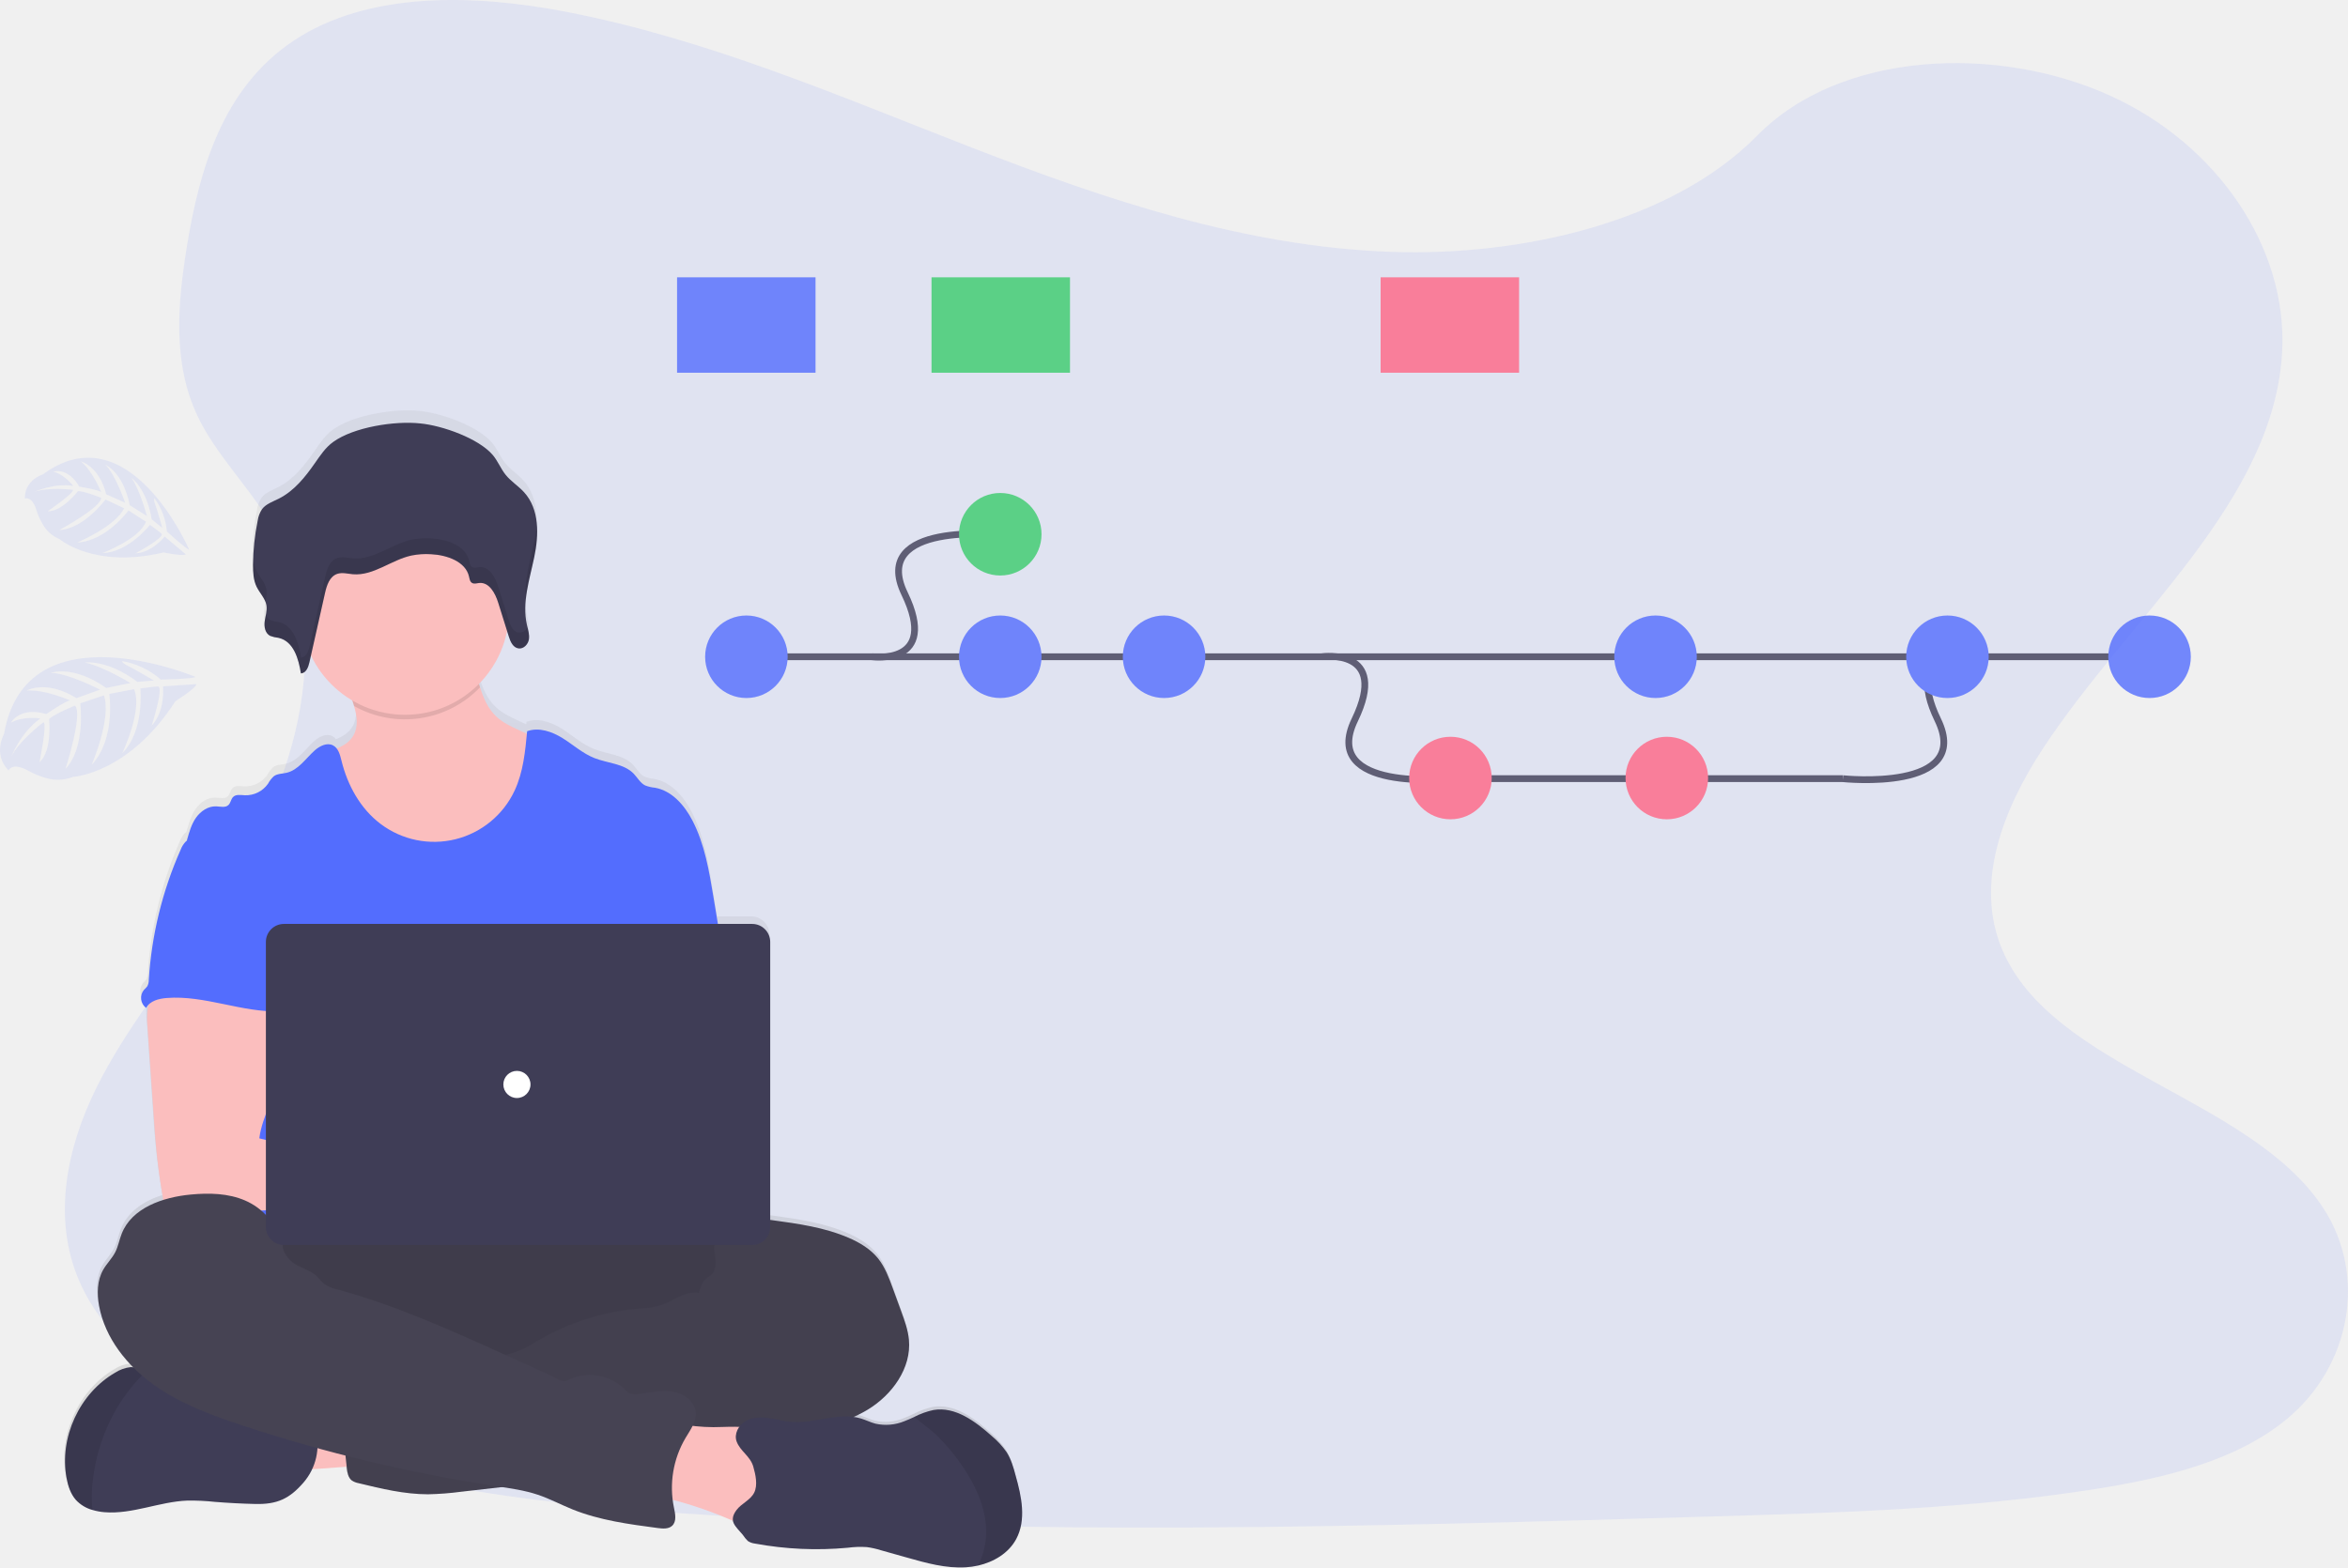
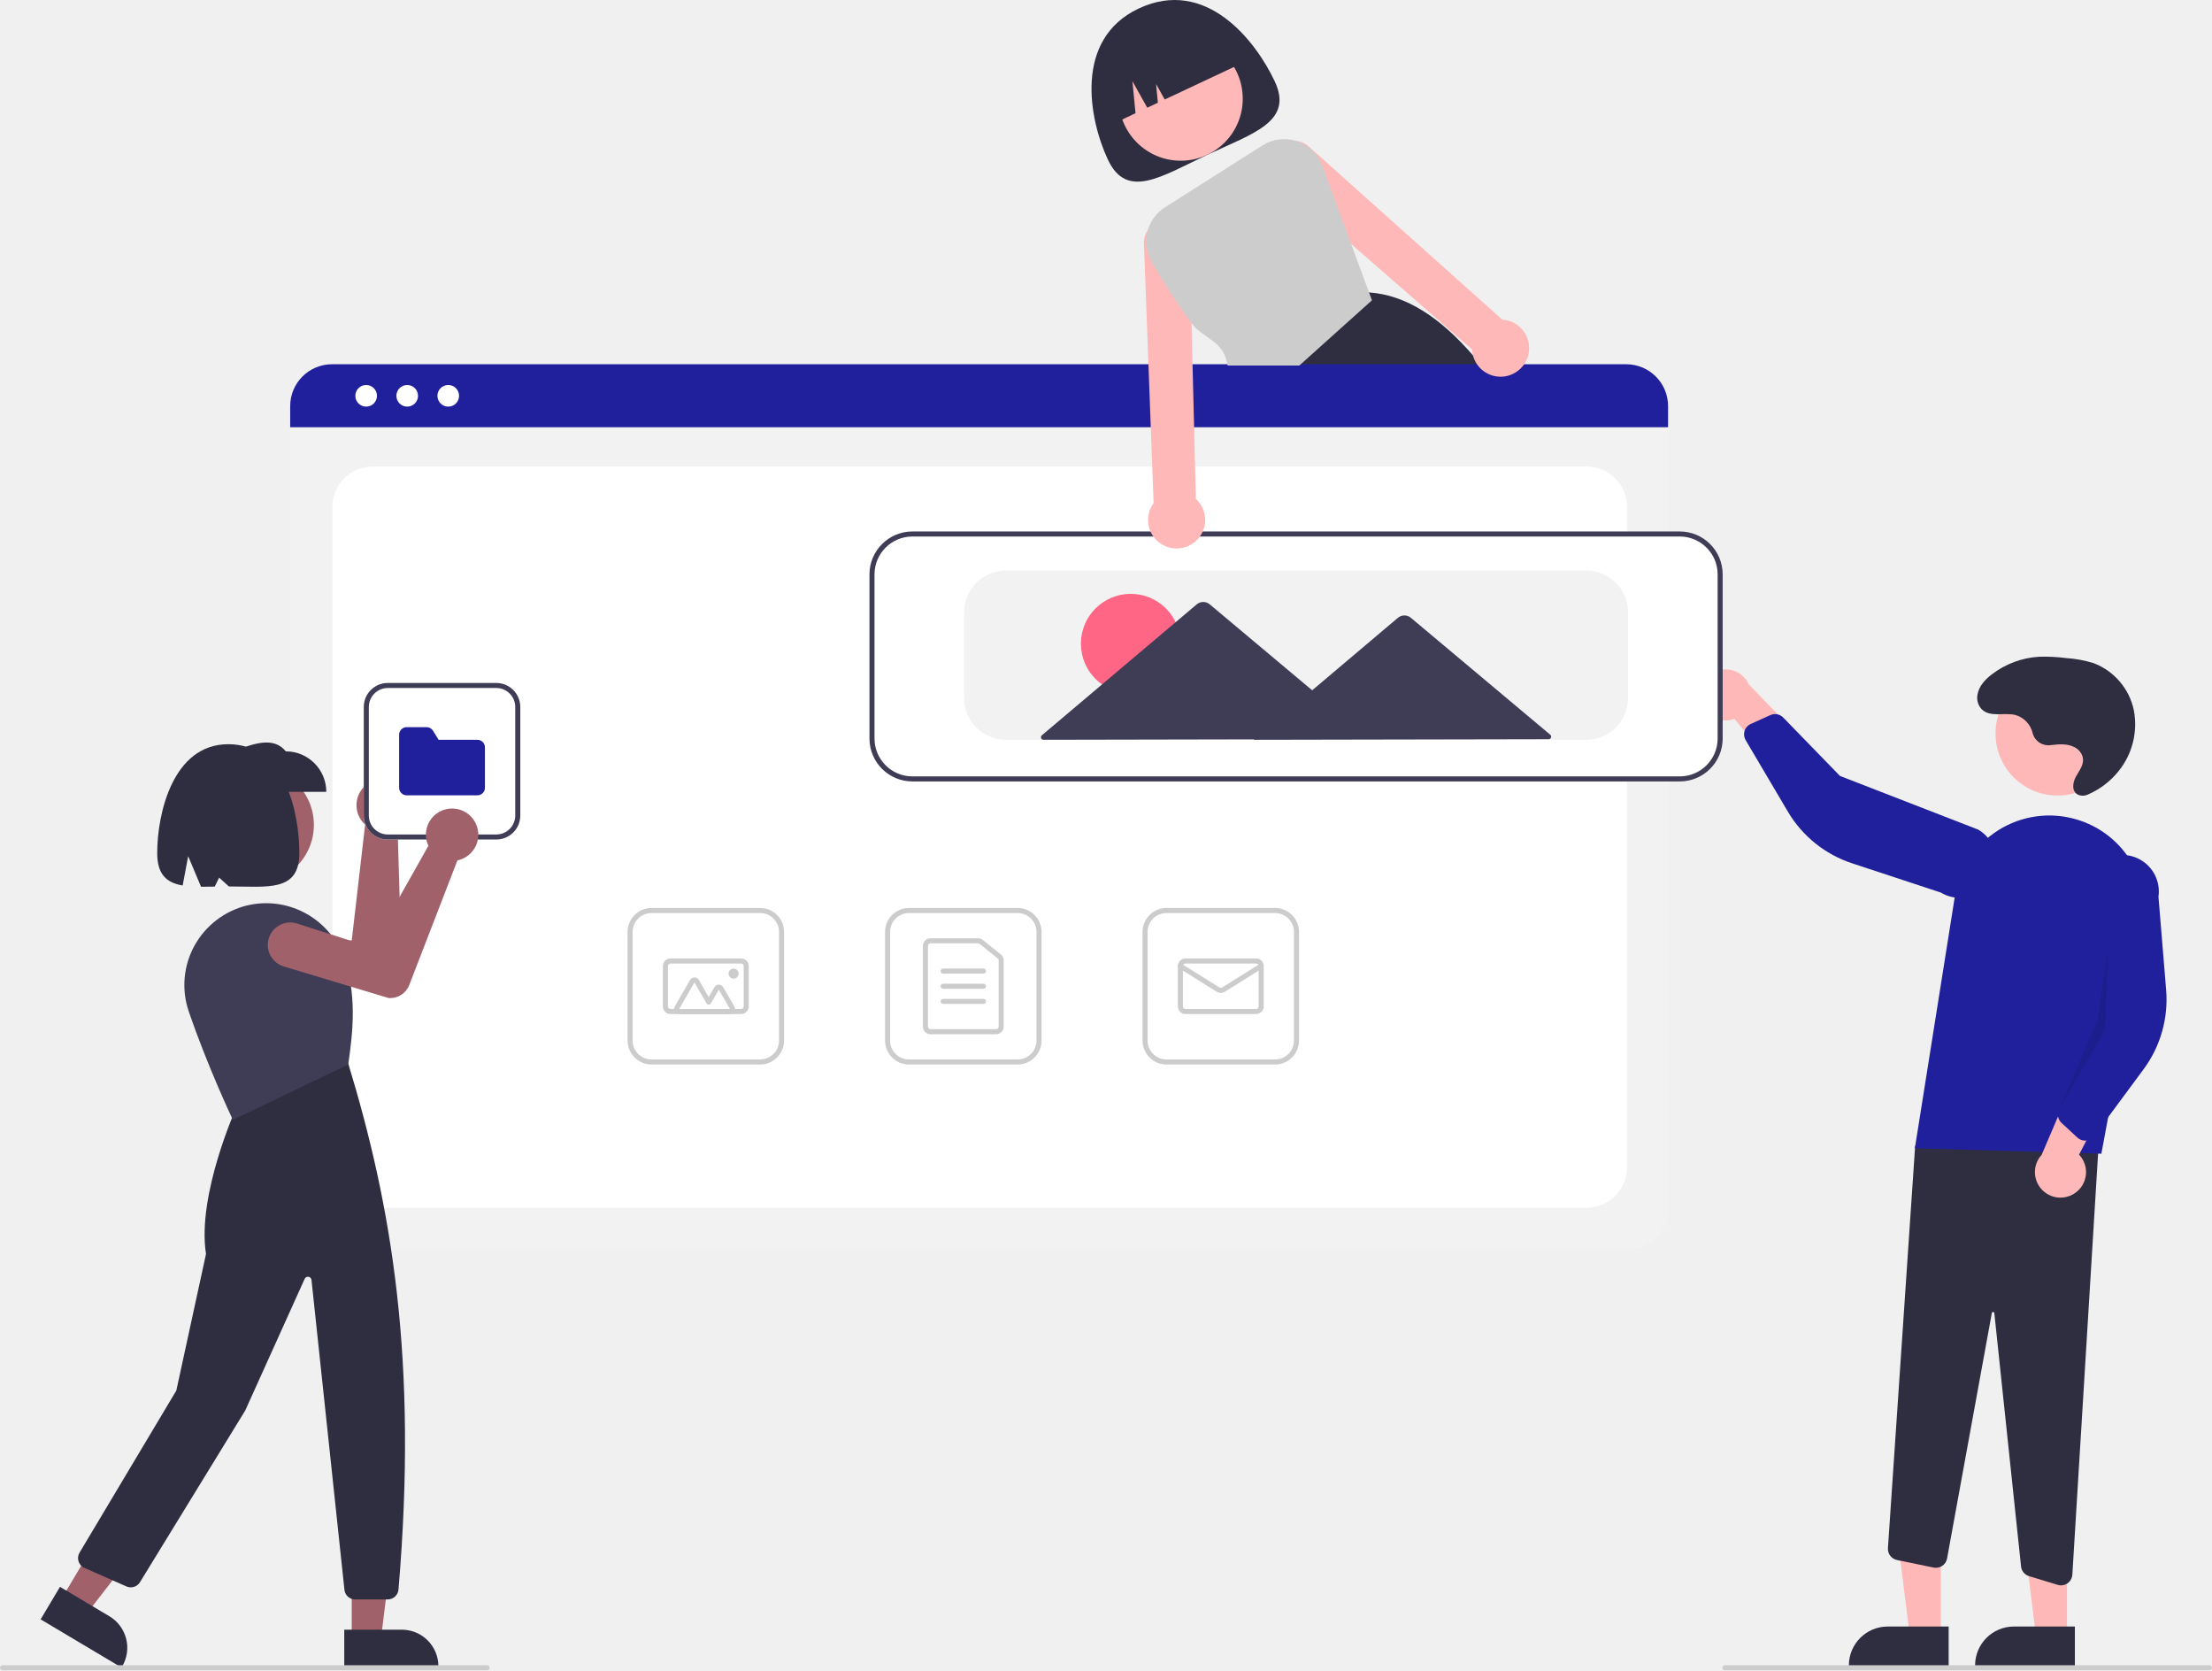
- <svg xmlns="http://www.w3.org/2000/svg" id="b543c902-2711-464d-9f40-b15eb324e31e" width="1038.23" height="693.31" data-name="Layer 1" viewBox="0 0 1038.23 693.31">
-   <defs>
-     <linearGradient id="be976a09-f639-4984-bf14-ee296c482822" x1="320.96" x2="320.96" y1="796.01" y2="284.81" gradientUnits="userSpaceOnUse">
-       <stop offset="0" stop-color="gray" stop-opacity=".25" />
-       <stop offset=".54" stop-color="gray" stop-opacity=".12" />
-       <stop offset="1" stop-color="gray" stop-opacity=".1" />
-     </linearGradient>
-   </defs>
-   <path fill="#536dfe" d="M696.13,214.75c-64.72-2.25-126.36-23.14-185.23-46s-117.16-48.19-180.33-60.3c-40.63-7.79-87.09-8.89-119.83,12.89-31.5,21-41.68,57.15-47.16,90.72-4.11,25.27-6.54,51.85,4.75,75.5,7.83,16.42,21.74,30.22,31.36,45.95,33.46,54.72,9.81,122.2-26.46,175.63-17,25.06-36.74,49-49.87,75.66s-19.2,57.25-7.72,84.47c11.39,27,38.52,47.24,67.9,61.49,59.69,28.94,130,37.23,198.62,41.92,151.82,10.39,304.46,5.89,456.68,1.39,56.34-1.67,112.92-3.36,168.34-12.07,30.78-4.84,62.56-12.52,84.9-31,28.36-23.53,35.39-63.38,16.39-92.88-31.88-49.49-120-61.79-142.31-114.9-12.27-29.23.33-61.8,18.15-88.91,38.24-58.17,102.33-109.19,105.71-175.68,2.32-45.66-28.49-91.39-76.13-113-49.94-22.65-119.18-19.8-156,17.69C819.93,201.88,753.27,216.73,696.13,214.75Z" opacity=".1" transform="translate(-80.89 -103.35)" />
-   <path fill="url(#be976a09-f639-4984-bf14-ee296c482822)" d="M529.62,754.84c-1-3.62-2-7.28-4-10.43a36.53,36.53,0,0,0-6.55-7.17c-7.25-6.58-16.15-13.26-25.76-11.6a34.39,34.39,0,0,0-8.54,3.12c-1.4.65-2.81,1.3-4.25,1.85a21.17,21.17,0,0,1-12.82,1.12c-2.2-.59-4.25-1.65-6.42-2.31a20.35,20.35,0,0,0-3.15-.68,53.64,53.64,0,0,0,6.09-3.21C475,718.93,483.6,707,482.4,694.24c-.41-4.29-1.88-8.4-3.34-12.45l-3.84-10.62c-1.66-4.6-3.38-9.29-6.41-13.11-3.37-4.26-8.17-7.15-13.13-9.3-10.65-4.63-22.29-6.26-33.78-7.84l-.8-.11V516.68a8,8,0,0,0-8-8H398q-1-6.12-2-12.22c-1.9-11.61-3.87-23.43-9.22-33.88-3.5-6.84-9.07-13.37-16.58-14.71a16.08,16.08,0,0,1-4.31-1c-2.2-1.08-3.4-3.48-5.09-5.25-4.36-4.57-11.45-4.64-17.29-7-5.16-2.05-9.38-5.91-14.08-8.88s-10.54-5.08-15.74-3.15c0,.38-.07.76-.11,1.13l-3.34-1.54c-3.6-1.67-7.27-3.38-10.16-6.12-3.71-3.5-5.69-8.14-7.23-13.07-.16-.51-.31-1-.47-1.55a46.43,46.43,0,0,0,12.44-23.75l.81,2.63a17.45,17.45,0,0,0,.64,1.74,6.86,6.86,0,0,0,2,2.83,3.55,3.55,0,0,0,.84.49,3.5,3.5,0,0,0,.86.22,3.2,3.2,0,0,0,1.24-.09,4.73,4.73,0,0,0,3-2.78,6,6,0,0,0,.35-1.22,6.31,6.31,0,0,0,.07-.76c0-.08,0-.16,0-.24s0-.35,0-.52,0-.18,0-.28,0-.33-.05-.5l0-.26c0-.2-.06-.4-.1-.59s0-.11,0-.16c-.05-.25-.11-.51-.16-.76,0-.06,0-.13,0-.19s-.09-.41-.14-.62-.07-.27-.1-.41l0-.06h0c-.1-.4-.19-.79-.28-1.19a34.38,34.38,0,0,1-.55-10.56,113.08,113.08,0,0,1,2.86-15.35l.21-.91c.08-.35.16-.7.23-1.06.16-.72.32-1.44.47-2.17v0l.36-1.84.27-1.64,0-.21A47.41,47.41,0,0,0,318,330h0c-.46-5.23-2.08-10.18-5.63-14.12-2.51-2.79-5.82-4.85-8.15-7.78-2.18-2.74-3.41-6.12-5.67-8.81-6.24-7.45-22.26-13.19-32.09-14.19-11.26-1.14-29.45,1.74-38.53,8.39-3.36,2.45-5.66,6-8,9.36-4.3,6.25-9.18,12.49-16.07,16-2.6,1.32-5.58,2.32-7.31,4.62a12.49,12.49,0,0,0-1.95,5.18,102.71,102.71,0,0,0-2.06,19.78h0c0,.83,0,1.66,0,2.5a18.23,18.23,0,0,0,1.56,7.23c.16.34.34.67.53,1l.12.21a39.78,39.78,0,0,1,3.2,5.45,7.22,7.22,0,0,1,.49,1.66,12.24,12.24,0,0,1-.28,4.38h0c0,.22-.09.44-.13.66l-.09.43c0,.15,0,.3-.08.44-.08.43-.15.86-.21,1.28h0a9,9,0,0,0,.22,3.46,4.55,4.55,0,0,0,2.22,3,6.5,6.5,0,0,0,1.8.56c.63.11,1.27.18,1.89.32a9.33,9.33,0,0,1,2.29.85A9.22,9.22,0,0,1,208,383.1a11,11,0,0,1,.83.84,14,14,0,0,1,1.42,1.94q.32.53.6,1.08a24.67,24.67,0,0,1,1.71,4.52c.26.93.48,1.87.67,2.81.09.42.17.84.24,1.25s.14.83.2,1.24h0a2.91,2.91,0,0,0,.8-.16c1.47-.53,2.29-2.24,2.75-3.9.08-.28.15-.55.21-.82.23-1,.47-2.1.7-3.15a46.37,46.37,0,0,0,18.25,20.1c.28.83.55,1.65.79,2.49,1.31,4.53,1.94,9.27-.33,13.23-1.62,2.81-4.34,4.54-7.38,5.74a4.88,4.88,0,0,0-1.65-1.4c-2.63-1.32-5.79.28-8,2.25-4,3.62-7.26,8.81-12.52,10-1.9.44-4,.35-5.58,1.51a13,13,0,0,0-2.59,3.4,11.92,11.92,0,0,1-10.23,5.1c-1.83-.09-4-.51-5.25.83-.93,1-1,2.58-2,3.53-1.34,1.32-3.54.68-5.41.6-3.56-.15-6.87,2.15-8.9,5.1s-3,6.48-4,10l0,.06a7.15,7.15,0,0,0-.73.61,10.55,10.55,0,0,0-2.21,3.58,170.87,170.87,0,0,0-14.1,58.18,6,6,0,0,1-.64,2.82,13.87,13.87,0,0,1-1.47,1.6,5.61,5.61,0,0,0,.93,8,6.3,6.3,0,0,1,1.07-1.42c-.11.46-.21.91-.28,1.32a35.49,35.49,0,0,0-.11,8.8q1.42,20.84,2.87,41.65c.27,3.93.54,7.85.9,11.77q1.05,11.38,3,22.67c.06.34.13.69.22,1-8.15,2.59-15.4,7.27-18.45,15.08-1.06,2.7-1.54,5.64-2.84,8.23-1.43,2.84-3.78,5.11-5.34,7.89-2.69,4.78-2.81,10.64-1.83,16,1.89,10.45,7.54,19.79,15,27.39-.33,0-.67,0-1,0a15.64,15.64,0,0,0-6.83,2.45c-15.78,9.22-24.8,29-21.51,47.06.65,3.53,1.78,7.11,4.14,9.8a15.51,15.51,0,0,0,7.28,4.46,25.29,25.29,0,0,0,5.37,1c12.3,1,24.21-4.7,36.54-5.18a98,98,0,0,1,12.23.57q8.91.74,17.85.94c9.69.23,15.14-2.35,21.32-9.59a26.1,26.1,0,0,0,3.77-5.94c5.26-.3,11.07-.76,15.27-1.1l.06.58c.23,2,.58,4.3,2.18,5.56a7.61,7.61,0,0,0,3,1.23c10.1,2.48,20.32,5,30.72,5a129.71,129.71,0,0,0,14.59-1.12l18.27-2.11a91,91,0,0,1,15.7,3.42c5.28,1.79,10.21,4.45,15.37,6.56,12,4.86,24.9,6.6,37.68,8.3,2.18.29,4.68.49,6.29-1,2.08-2,1.39-5.34.8-8.14-.24-1.15-.42-2.3-.56-3.46a175.25,175.25,0,0,1,25.24,8.76l1.43.63c.42,2.18,2.43,3.92,4.36,6.27a16,16,0,0,0,2.21,2.74,7.37,7.37,0,0,0,3.17,1.14,147.82,147.82,0,0,0,40.93,1.85,41.86,41.86,0,0,1,8.44-.29,36.58,36.58,0,0,1,6.1,1.37l11.57,3.32c8.53,2.44,17.26,4.91,26.11,4.36a33.4,33.4,0,0,0,5.33-.77c7-1.62,13.52-5.53,16.88-11.82C534.37,774.76,532.18,764.24,529.62,754.84Z" transform="translate(-80.89 -103.35)" />
-   <path fill="#fbbebe" d="M205.91,752.89c-2.11-4.8-4.11-10.32-2-15.12a12.85,12.85,0,0,1,6.65-6.25,32,32,0,0,1,9-2.22,125.61,125.61,0,0,1,29.26-.4c.71,5.62-.79,11.32-2.08,16.75-1.17,5-1.84,5.74-7,6C236.4,751.83,206.7,754.66,205.91,752.89Z" transform="translate(-80.89 -103.35)" />
-   <ellipse cx="214.07" cy="577.16" fill="#464353" rx="143" ry="40" />
-   <ellipse cx="214.07" cy="577.16" opacity=".1" rx="143" ry="40" />
-   <path fill="#fbbebe" d="M320.6,469.35a44.49,44.49,0,0,1-22.94,20.84,57.58,57.58,0,0,1-18.21,3.46c-6.79.31-13.72-.13-20.1-2.45-8.56-3.1-15.67-9.44-21-16.83s-9-15.83-12.19-24.34c-1.68-4.43-3.28-9.15-2.49-13.83,5.15-1.17,10.79-2.89,13.45-7.46,2.27-3.92,1.64-8.62.33-13.1-.37-1.27-.8-2.53-1.23-3.74-1-2.9-4.45-8.41-2-10.89,1.53-1.57,7.94-2.37,10.15-3.39,6.81-3.14,13.09-7.68,20.57-9.17,6.47-1.29,13.15-.08,19.61,1.26a6.45,6.45,0,0,1,2.42.87,5.82,5.82,0,0,1,1.8,2.7c1.84,4.48,2.92,9.43,4.4,14.1,1.54,4.89,3.52,9.48,7.23,12.95,2.89,2.71,6.57,4.41,10.17,6.06l8.86,4.06a11.65,11.65,0,0,1,4.19,2.71,10.61,10.61,0,0,1,2,5.44A50.82,50.82,0,0,1,320.6,469.35Z" transform="translate(-80.89 -103.35)" />
-   <path d="M293.13,407.38a46,46,0,0,1-55.67,8.26c-.37-1.27-.8-2.53-1.23-3.74-1-2.9-4.45-8.41-2-10.89,1.53-1.57,7.94-2.37,10.15-3.39,6.81-3.14,13.09-7.68,20.57-9.17,6.47-1.29,13.15-.08,19.61,1.26a6.45,6.45,0,0,1,2.42.87,5.82,5.82,0,0,1,1.8,2.7C290.57,397.76,291.65,402.71,293.13,407.38Z" opacity=".1" transform="translate(-80.89 -103.35)" />
-   <circle cx="179.07" cy="270.16" r="46" fill="#fbbebe" />
-   <path fill="#536dfe" d="M400.11,522.8l-3.78-22.9c-1.91-11.49-3.88-23.2-9.22-33.55-3.51-6.78-9.08-13.24-16.59-14.58a16.05,16.05,0,0,1-4.32-1c-2.2-1.06-3.4-3.44-5.09-5.2-4.36-4.52-11.46-4.59-17.3-6.89-5.16-2-9.38-5.85-14.08-8.79s-10.55-5-15.75-3.12c-.84,8.95-1.73,18.1-5.53,26.25a39.28,39.28,0,0,1-59.26,14.76c-8.91-6.71-14.62-17.06-17.28-27.89-.65-2.64-1.39-5.67-3.82-6.88-2.63-1.32-5.79.28-8,2.22-4,3.59-7.27,8.73-12.53,9.94-1.9.44-4,.35-5.58,1.5a12.7,12.7,0,0,0-2.6,3.37,12,12,0,0,1-10.23,5.06c-1.83-.09-4-.51-5.25.82-.93,1-1,2.56-2,3.49-1.35,1.31-3.54.67-5.42.6-3.56-.15-6.87,2.13-8.91,5s-3,6.42-4,9.86c10.93,24.34,20.93,48.71,31.86,73.05a6.23,6.23,0,0,1,.79,3,7.31,7.31,0,0,1-1.36,3c-5.36,8.61-5.19,19.44-4.6,29.56s1.31,20.81-3.21,29.88c-1.23,2.49-2.83,4.77-4,7.26-2.74,5.64-3.73,23.68-2.13,29.74H407c-4.31-11.85-2.67-35.63-1.77-48.21.63-8.8-1-17.59-1.7-26.39C402,557.79,403.08,540.74,400.11,522.8Z" transform="translate(-80.89 -103.35)" />
-   <path fill="#fbbebe" d="M146.25,549a35.4,35.4,0,0,0-.12,8.73L149,599c.27,3.89.54,7.77.9,11.65.69,7.53,1.72,15,3,22.46A4,4,0,0,0,157,637c12.65,2.68,25.72,2.57,38.63,1.84,19.7-1.1,39.37-3.61,59.1-3.18,5.08.11,11,0,14.08-4s1.29-10.47-2.73-13.7-9.48-4-14.64-4c-6.83-.07-13.66.9-20.47.5-6.25-.37-12.36-1.88-18.42-3.39l-17-4.23c.65-5.15,2.61-10,4.47-14.89,3.34-8.67,6.46-17.63,6.52-26.92s-3.44-19.06-11.05-24.38c-6.26-4.37-14.32-5.18-21.95-5-5.55.16-15.14-1.17-20.21,1C149.32,538.41,147,545.07,146.25,549Z" transform="translate(-80.89 -103.35)" />
-   <path fill="#464353" d="M411.68,643.36c3.33-1.27,7-.81,10.57-.33,11.49,1.57,23.15,3.18,33.8,7.77,5,2.14,9.76,5,13.14,9.21,3,3.79,4.75,8.43,6.41,13l3.84,10.52c1.46,4,2.94,8.08,3.35,12.33,1.2,12.59-7.41,24.46-18.24,31s-23.58,8.87-36,11.31-24.89,5.14-37.26,8a150,150,0,0,1-17.53,3.45c-13.24,1.5-27.08-.71-39.66,3.67-5,1.75-9.91,4.35-15.1,5.56a93.93,93.93,0,0,1-10.44,1.59l-23.81,2.72a129.89,129.89,0,0,1-14.6,1.12c-10.4,0-20.63-2.46-30.73-4.92a7.77,7.77,0,0,1-3-1.21c-1.6-1.26-1.95-3.49-2.18-5.51q-1.53-13.41-2.68-26.85c-.24-2.91-.42-6.06,1.17-8.51,2-3,5.9-3.94,9.46-4.52a246.88,246.88,0,0,1,45.68-3.17c5.81-5.81,15.39-5.84,23-9a68.39,68.39,0,0,0,8.11-4.41,106,106,0,0,1,44.53-14.07,41.45,41.45,0,0,0,9.11-1.3c5.89-1.83,11.26-6.81,17.31-5.59.75-2.07,1.27-4.84,3-6.26.86-.73,1.92-1.22,2.71-2,1.67-1.69,1.82-4.35,1.57-6.71s-.81-4.78-.2-7.08a9.79,9.79,0,0,1,1.11-2.47C401.12,645.52,405.65,642.86,411.68,643.36Z" transform="translate(-80.89 -103.35)" />
-   <path d="M411.68,643.36c3.33-1.27,7-.81,10.57-.33,11.49,1.57,23.15,3.18,33.8,7.77,5,2.14,9.76,5,13.14,9.21,3,3.79,4.75,8.43,6.41,13l3.84,10.52c1.46,4,2.94,8.08,3.35,12.33,1.2,12.59-7.41,24.46-18.24,31s-23.58,8.87-36,11.31-24.89,5.14-37.26,8a150,150,0,0,1-17.53,3.45c-13.24,1.5-27.08-.71-39.66,3.67-5,1.75-9.91,4.35-15.1,5.56a93.93,93.93,0,0,1-10.44,1.59l-23.81,2.72a129.89,129.89,0,0,1-14.6,1.12c-10.4,0-20.63-2.46-30.73-4.92a7.77,7.77,0,0,1-3-1.21c-1.6-1.26-1.95-3.49-2.18-5.51q-1.53-13.41-2.68-26.85c-.24-2.91-.42-6.06,1.17-8.51,2-3,5.9-3.94,9.46-4.52a246.88,246.88,0,0,1,45.68-3.17c5.81-5.81,15.39-5.84,23-9a68.39,68.39,0,0,0,8.11-4.41,106,106,0,0,1,44.53-14.07,41.45,41.45,0,0,0,9.11-1.3c5.89-1.83,11.26-6.81,17.31-5.59.75-2.07,1.27-4.84,3-6.26.86-.73,1.92-1.22,2.71-2,1.67-1.69,1.82-4.35,1.57-6.71s-.81-4.78-.2-7.08a9.79,9.79,0,0,1,1.11-2.47C401.12,645.52,405.65,642.86,411.68,643.36Z" opacity=".05" transform="translate(-80.89 -103.35)" />
-   <path fill="#3f3d56" d="M215.11,759.07c-6.19,7.17-11.64,9.73-21.33,9.5q-8.94-.21-17.86-.93a100.2,100.2,0,0,0-12.24-.57c-12.34.48-24.25,6.13-36.56,5.14a25.92,25.92,0,0,1-5.37-1,15.63,15.63,0,0,1-7.29-4.42c-2.36-2.67-3.49-6.21-4.14-9.71-3.29-17.94,5.73-37.48,21.52-46.61a15.78,15.78,0,0,1,6.84-2.43,16.21,16.21,0,0,1,6.92,1.52l.15.06a52.33,52.33,0,0,1,17.14,11.44,9.66,9.66,0,0,0,2.62,2.11,9,9,0,0,0,3.09.58l13.14.83a31.14,31.14,0,0,1,6.6.91,52.46,52.46,0,0,1,6.94,3c7.07,3.16,14.91,4,22.55,5.22a3.37,3.37,0,0,1,2,.8,3.13,3.13,0,0,1,.62,1.3A25.51,25.51,0,0,1,215.11,759.07Z" transform="translate(-80.89 -103.35)" />
-   <path d="M145.75,709.63a78.9,78.9,0,0,0-13.15,16.44,82.28,82.28,0,0,0-10.74,32.54,60.4,60.4,0,0,0-.11,12.61,15.63,15.63,0,0,1-7.29-4.42c-2.36-2.67-3.49-6.21-4.14-9.71-3.29-17.94,5.73-37.48,21.52-46.61a15.78,15.78,0,0,1,6.84-2.43,16.21,16.21,0,0,1,6.92,1.52Z" opacity=".1" transform="translate(-80.89 -103.35)" />
-   <path fill="#fbbebe" d="M400.24,734.51c7.35-.2,15.6-.57,21,4.38,5.15,4.68,5.83,12.4,6.17,19.35l.39,8.07c.12,2.46.22,5-.77,7.28-1.76,4-6.59,5.93-11,5.7s-8.46-2.16-12.49-3.9a175.7,175.7,0,0,0-34-10.71q.57-8.37,1.9-16.66c.61-3.83.71-10.24,3.27-13.42,2.71-3.36,6.24-1.54,9.92-.92A79.63,79.63,0,0,0,400.24,734.51Z" transform="translate(-80.89 -103.35)" />
-   <path fill="#464353" d="M206,653.42c0,1-1.57,0-1.71-1.07-1.1-8.09-7.52-14.76-15-18s-16-3.41-24.1-2.64c-12.25,1.16-26,5.85-30.48,17.3-1.06,2.68-1.54,5.58-2.84,8.15-1.44,2.82-3.79,5.07-5.35,7.81-2.69,4.74-2.8,10.55-1.83,15.91,2.61,14.3,12.39,26.53,24.24,35s25.7,13.53,39.51,18.09a685.19,685.19,0,0,0,112,26.75c6.16.93,12.38,1.79,18.28,3.77,5.28,1.77,10.22,4.42,15.38,6.5,12,4.82,24.91,6.54,37.7,8.23,2.18.28,4.68.48,6.29-1,2.08-1.93,1.39-5.29.8-8.06A43.35,43.35,0,0,1,384,739.4c2.14-3.6,4.92-7.29,4.52-11.46-.48-4.86-5.32-8.3-10.14-9.08s-9.72.37-14.56,1c-1.67.22-3.49.36-4.95-.49a9.89,9.89,0,0,1-1.94-1.72,21.93,21.93,0,0,0-25.54-3.57c-1.79,1-4.5-1.23-6.36-2.07L304,702.49c-24.16-10.93-48.44-21.91-74-28.83a15.54,15.54,0,0,1-5.7-2.37c-1.27-1-2.18-2.36-3.35-3.47-2.55-2.41-6.1-3.37-9.16-5.08S205.3,656.85,206,653.42Z" transform="translate(-80.89 -103.35)" />
-   <path fill="#3f3d56" d="M530.21,784.11c-3.36,6.23-9.88,10.11-16.88,11.71a33.5,33.5,0,0,1-5.34.76c-8.85.55-17.59-1.9-26.12-4.32L470.29,789a36.55,36.55,0,0,0-6.1-1.36,41.86,41.86,0,0,0-8.44.29,149.59,149.59,0,0,1-41-1.84,7.23,7.23,0,0,1-3.17-1.13,15.75,15.75,0,0,1-2.21-2.71c-3.15-3.79-6.54-6-2.81-11,2.15-2.9,6.14-4.35,7.81-7.68s.6-8.06-.39-11.5c-1.35-4.75-5.79-6.8-7.38-11.16-1.19-3.29.81-7.11,3.82-8.9s6.73-1.93,10.2-1.47,6.87,1.44,10.36,1.71c10.26.82,20.75-4.47,30.6-1.49,2.17.66,4.22,1.71,6.42,2.29a21.35,21.35,0,0,0,12.83-1.11c1.44-.54,2.85-1.19,4.25-1.83a34.23,34.23,0,0,1,8.55-3.09c9.61-1.65,18.52,5,25.77,11.49a36.44,36.44,0,0,1,6.55,7.1c2,3.12,3.06,6.75,4,10.33C532.6,765.19,534.79,775.61,530.21,784.11Z" transform="translate(-80.89 -103.35)" />
-   <path d="M530.21,784.11c-3.36,6.23-9.88,10.11-16.88,11.71a32.69,32.69,0,0,0,3.55-17.16c-.6-9.51-4.78-18.47-10.11-26.37a93.4,93.4,0,0,0-11.14-13.57c-3.18-3.2-7.09-5.74-10.51-8.67a34.23,34.23,0,0,1,8.55-3.09c9.61-1.65,18.52,5,25.77,11.49a36.44,36.44,0,0,1,6.55,7.1c2,3.12,3.06,6.75,4,10.33C532.6,765.19,534.79,775.61,530.21,784.11Z" opacity=".1" transform="translate(-80.89 -103.35)" />
-   <path fill="#536dfe" d="M163,475.61a10.35,10.35,0,0,0-2.22,3.55,167.86,167.86,0,0,0-14.1,57.62,5.76,5.76,0,0,1-.65,2.79,12.21,12.21,0,0,1-1.47,1.59,5.52,5.52,0,0,0,.94,8c1.65-3.11,5.6-4.12,9.11-4.39,16.81-1.33,33.23,6.49,50.09,5.9-1.19-4.11-2.9-8.06-3.87-12.22-4.29-18.47,6.41-38.58-.15-56.37-1.31-3.56-3.5-7.06-6.95-8.62a18.51,18.51,0,0,0-4.45-1.18c-4.26-.77-12.74-4.06-16.86-2.74-1.52.49-2.12,1.92-3.38,2.78C167.13,473.55,164.59,474,163,475.61Z" transform="translate(-80.89 -103.35)" />
-   <rect width="223" height="142" x="117.57" y="408.66" fill="#3f3d56" rx="7.97" />
-   <circle cx="228.57" cy="479.66" r="6" fill="#fff" />
-   <path fill="#3f3d56" d="M228.18,298.85c-3.36,2.43-5.66,5.92-8,9.27-4.31,6.19-9.19,12.37-16.08,15.82-2.61,1.31-5.59,2.3-7.32,4.58a12.34,12.34,0,0,0-1.95,5.13,101.65,101.65,0,0,0-2.06,19.6c0,3.28.14,6.66,1.59,9.64,1.37,2.8,3.84,5.17,4.35,8.22.39,2.38-.49,4.75-.8,7.14s.23,5.22,2.44,6.36a14.79,14.79,0,0,0,3.7.87c6.65,1.48,8.88,9.28,9.89,15.73,2.26-.13,3.28-2.72,3.75-4.83l6.93-30.81c.75-3.34,2-7.21,5.33-8.38,2.23-.77,4.67-.05,7,.15,9.15.75,16.89-6.32,25.84-8.27a33,33,0,0,1,8.71-.58c7.06.35,15.27,3.25,16.77,9.84.25,1.07.4,2.35,1.4,2.88s2.05.08,3.1,0c4.48-.45,7.12,4.59,8.41,8.71l4.7,15c.7,2.27,1.88,4.94,4.34,5.23,2.27.28,4.2-1.87,4.54-4s-.4-4.34-.89-6.48c-2.21-9.85,1.17-19.93,3.23-29.8s2.43-21.21-4.48-28.81c-2.51-2.75-5.81-4.8-8.15-7.7-2.18-2.72-3.41-6.06-5.67-8.73-6.25-7.37-22.28-13.06-32.11-14C255.46,289.41,237.26,292.26,228.18,298.85Z" transform="translate(-80.89 -103.35)" />
-   <g opacity=".1">
-     <path d="M310.26,383.15c-2.46-.3-3.64-3-4.34-5.23q-2.35-7.51-4.7-15c-1.29-4.13-3.93-9.17-8.41-8.71-1.05.11-2.18.52-3.1,0s-1.15-1.81-1.4-2.88c-1.5-6.6-9.71-9.49-16.77-9.84a33.43,33.43,0,0,0-8.71.57c-8.95,2-16.69,9-25.84,8.27-2.36-.19-4.8-.91-7-.14-3.37,1.16-4.58,5-5.33,8.38l-6.93,30.8c-.47,2.12-1.49,4.71-3.75,4.83-1-6.44-3.24-14.24-9.89-15.72a15.72,15.72,0,0,1-3.7-.87,4.34,4.34,0,0,1-1.93-2.15c-.18.93-.39,1.86-.51,2.79-.3,2.38.23,5.22,2.44,6.36a14.79,14.79,0,0,0,3.7.87c6.65,1.48,8.88,9.28,9.89,15.73,2.26-.13,3.28-2.72,3.75-4.83l6.93-30.81c.75-3.34,2-7.21,5.33-8.38,2.23-.77,4.67-.05,7,.15,9.15.75,16.89-6.32,25.84-8.27a33,33,0,0,1,8.71-.58c7.06.35,15.27,3.25,16.77,9.84.25,1.07.4,2.35,1.4,2.88s2.05.08,3.1,0c4.48-.45,7.12,4.59,8.41,8.71q2.34,7.51,4.7,15c.7,2.27,1.88,4.94,4.34,5.23,2.27.28,4.2-1.87,4.54-4a13.58,13.58,0,0,0-.6-5.31A4.13,4.13,0,0,1,310.26,383.15Z" transform="translate(-80.89 -103.35)" />
-     <path d="M198.72,364.11c-.51-3.05-3-5.42-4.35-8.22a16.45,16.45,0,0,1-1.48-6c0,1.12-.1,2.24-.11,3.37,0,3.28.14,6.66,1.59,9.64,1.11,2.27,2.94,4.27,3.86,6.58A15.06,15.06,0,0,0,198.72,364.11Z" transform="translate(-80.89 -103.35)" />
-     <path d="M317.14,342.83c-1.82,8.72-4.66,17.6-3.78,26.34.57-6.45,2.45-12.94,3.78-19.34A51,51,0,0,0,318.3,335,61.14,61.14,0,0,1,317.14,342.83Z" transform="translate(-80.89 -103.35)" />
-   </g>
-   <g opacity=".8">
-     <line x1="330.04" x2="955.1" y1="290.49" y2="290.49" fill="none" stroke="#3f3d56" stroke-miterlimit="10" stroke-width="3" />
-     <path fill="none" stroke="#3f3d56" stroke-miterlimit="10" stroke-width="3" d="M466.46,393.83s29.89,4.15,14.41-27.92,42-26,42-26" transform="translate(-80.89 -103.35)" />
-     <path fill="none" stroke="#3f3d56" stroke-miterlimit="10" stroke-width="3" d="M665.53,393.83s29.89-4.14,14.41,27.93,42,26,42,26" transform="translate(-80.89 -103.35)" />
-     <path fill="none" stroke="#3f3d56" stroke-miterlimit="10" stroke-width="3" d="M952.16,393.83s-29.9-4.14-14.41,27.93-42,26-42,26" transform="translate(-80.89 -103.35)" />
-     <line x1="814.86" x2="649.93" y1="344.4" y2="344.4" fill="none" stroke="#3f3d56" stroke-miterlimit="10" stroke-width="3" />
-     <circle cx="330.04" cy="290.49" r="18.25" fill="#536dfe" />
-     <circle cx="442.29" cy="236.3" r="18.25" fill="#3acc6c" />
-     <circle cx="442.29" cy="290.49" r="18.25" fill="#536dfe" />
-     <circle cx="514.73" cy="290.49" r="18.25" fill="#536dfe" />
-     <circle cx="641.35" cy="344.13" r="18.25" fill="#ff6584" />
-     <circle cx="737.03" cy="344.13" r="18.25" fill="#ff6584" />
-     <circle cx="732.04" cy="290.49" r="18.25" fill="#536dfe" />
-     <circle cx="950.48" cy="290.49" r="18.25" fill="#536dfe" />
-     <circle cx="861.12" cy="290.49" r="18.25" fill="#536dfe" />
-     <rect width="61.23" height="42.2" x="299.38" y="122.66" fill="#536dfe" />
-     <rect width="61.23" height="42.2" x="411.9" y="122.66" fill="#3acc6c" />
-     <rect width="61.23" height="42.2" x="610.48" y="122.66" fill="#ff6584" />
-   </g>
-   <g opacity=".1">
-     <path fill="#536dfe" d="M167.24,402.71S92.47,371.27,82.67,428c0,0-5.11,8.84,2,16.14,0,0,1.53-3.92,8.75.13a37.17,37.17,0,0,0,8.16,3.32,18.36,18.36,0,0,0,11.62-.62h0s24.59-1.33,45.27-33.5c0,0,8.87-5.48,9.31-7.54l-14.82,1s1.14,10.85-5,17.36c0,0,5.44-16.84,2.83-17.31-.53-.1-7.83.86-7.83.86s1.89,18.87-8,28.63c0,0,9.18-19.19,5.19-28.29l-10.94,2.11s3,19.85-7.82,31.39c0,0,8.9-20.4,5.46-30.76l-10.47,3.52s2.52,19.41-6.53,29c0,0,7.9-24.61,4.18-28,0,0-9.42,3.82-11.43,6,0,0,1.49,14-4.26,19.05,0,0,3.53-17,1.78-17.7,0,0-10.94,8.24-14.28,15.35,0,0,4.16-10.86,12.91-17,0,0-7.35-1.24-13,1.83,0,0,3.78-7.21,15.65-3.79,0,0,8.79-6.09,10.55-6,0,0-11.23-5-19.34-4.38,0,0,8.7-5,22.08,3.35l10.45-3.77s-14.5-7.43-21.76-7.4c0,0,9.66-3.74,24.47,6.66l10.7-2.18s-12-7.35-20.09-9.06c0,0,9.7-1.54,23.18,8.55l7.31-.61s-8.85-5.22-11.53-6.49-2.56-2.09-2.56-2.09A34.89,34.89,0,0,1,152,403.94S167.18,403.64,167.24,402.71Z" transform="translate(-80.89 -103.35)" />
-   </g>
-   <g opacity=".1">
-     <path fill="#536dfe" d="M164.48,346.35S138,285.08,99.85,313.18c0,0-8.06,2.34-8,10.7,0,0,3.14-1.46,5.13,5.07a30.1,30.1,0,0,0,3,6.61,15,15,0,0,0,7.25,6.25h0s15.37,13.22,46,5.89c0,0,8.4,1.79,9.83.83l-9.36-7.87s-5.51,7.1-12.89,7.44c0,0,12.83-6.9,11.55-8.67-.26-.36-5.15-3.94-5.15-3.94s-9.62,12.28-21,12.47c0,0,16.39-6.18,19.2-13.85l-7.7-5S128,342.62,115,343.32c0,0,16.91-7.05,20.77-15.17l-8.23-3.87s-9.56,13-20.37,13.49c0,0,18.72-10.12,18.43-14.25,0,0-7.77-3.1-10.24-2.92,0,0-7.07,9.15-13.38,8.89,0,0,11.79-8.09,11.15-9.5,0,0-11.2-1.34-17.23,1,0,0,8.66-4.08,17.35-2.74,0,0-3.66-4.93-8.75-6.3,0,0,6.36-2.13,11.46,6.65,0,0,8.68,1.4,9.7,2.44,0,0-3.81-9.39-9-13.62,0,0,8,2,11.2,14.57l8.36,3.71s-4.38-12.68-8.72-16.79c0,0,7.87,3.28,10.75,17.9l7.6,4.79s-2.94-11.2-6.77-16.83c0,0,6.64,4.62,8.89,18.29l4.7,3.8s-2.29-8.14-3.16-10.42-.33-2.7-.33-2.7a28.65,28.65,0,0,1,5.49,14.68S163.91,346.86,164.48,346.35Z" transform="translate(-80.89 -103.35)" />
-   </g>
+ <svg xmlns="http://www.w3.org/2000/svg" id="a27520da-4319-485c-96d7-e776d7397e13" data-name="Layer 1" width="876.272" height="661.473" viewBox="0 0 876.272 661.473">
+   <path d="M685.834,138.655c7.516,15.995-8.411,20.526-26.655,29.099s-31.898,17.942-39.414,1.947-13.615-47.743,12.195-59.871C658.66,97.284,678.318,122.659,685.834,138.655Z" transform="translate(-180.8642 -106.4605)" fill="#2f2e41" />
+   <circle cx="467.746" cy="39.089" r="24.561" fill="#ffb8b8" />
+   <path d="M770.29,254.473c-.85-1.11-1.7-2.2-2.56-3.26q-1.665-2.07-3.35-4.01c-12.73-14.69-26.27-23.94-41.18-24.93h-.02l-.22-.02-29.71,28.96-10.1,9.84.22.54,5.45,13.57h95.49A234.834,234.834,0,0,0,770.29,254.473Z" transform="translate(-180.8642 -106.4605)" fill="#2f2e41" />
+   <path d="M621.902,155.438l0,0,8.792-4.131-1.225-12.683,5.879,10.496,4.202-1.975-.714-7.399,3.43,6.123,31.224-14.673,0,0a26,26,0,0,0-34.589-12.474l-4.525,2.126A26,26,0,0,0,621.902,155.438Z" transform="translate(-180.8642 -106.4605)" fill="#2f2e41" />
+   <path d="M825.39,601.261H312.552a16.519,16.519,0,0,1-16.5-16.5V276.607a12.102,12.102,0,0,1,12.088-12.088H829.593a12.311,12.311,0,0,1,12.297,12.297V584.761A16.519,16.519,0,0,1,825.39,601.261Z" transform="translate(-180.8642 -106.4605)" fill="#f2f2f2" />
+   <path d="M328.552,584.761h480.839a16,16,0,0,0,16-16V307.213a16,16,0,0,0-16-16H328.552a16,16,0,0,0-16,16V568.761A16,16,0,0,0,328.552,584.761Z" transform="translate(-180.8642 -106.4605)" fill="#fff" />
+   <path d="M841.66,275.663H295.82v-8.4a16.574,16.574,0,0,1,16.56-16.55H825.1a16.574,16.574,0,0,1,16.56,16.55Z" transform="translate(-180.8642 -106.4605)" fill="#21209c" />
+   <circle cx="145.051" cy="156.752" r="4.283" fill="#fff" />
+   <circle cx="161.31" cy="156.752" r="4.283" fill="#fff" />
+   <circle cx="177.569" cy="156.752" r="4.283" fill="#fff" />
+   <path d="M583.974,528.04h-43a9.511,9.511,0,0,1-9.5-9.5v-43a9.511,9.511,0,0,1,9.5-9.5h43a9.511,9.511,0,0,1,9.5,9.5v43A9.511,9.511,0,0,1,583.974,528.04Zm-43-60a7.508,7.508,0,0,0-7.5,7.5v43a7.508,7.508,0,0,0,7.5,7.5h43a7.508,7.508,0,0,0,7.5-7.5v-43a7.508,7.508,0,0,0-7.5-7.5Z" transform="translate(-180.8642 -106.4605)" fill="#ccc" />
+   <path d="M575.474,516.04h-26a3.003,3.003,0,0,1-3-3v-32a3.003,3.003,0,0,1,3-3h18.839a3.007,3.007,0,0,1,1.879.662l7.16,5.754a2.984,2.984,0,0,1,1.121,2.338v26.246A3.003,3.003,0,0,1,575.474,516.04Zm-26-36a1.001,1.001,0,0,0-1,1v32a1.001,1.001,0,0,0,1,1h26a1.001,1.001,0,0,0,1-1v-26.246a.995.995,0,0,0-.374-.779l-7.161-5.754a1.002,1.002,0,0,0-.626-.22Z" transform="translate(-180.8642 -106.4605)" fill="#ccc" />
+   <path d="M570.474,492.04h-16a1,1,0,0,1,0-2h16a1,1,0,0,1,0,2Z" transform="translate(-180.8642 -106.4605)" fill="#ccc" />
+   <path d="M570.474,498.04h-16a1,1,0,0,1,0-2h16a1,1,0,0,1,0,2Z" transform="translate(-180.8642 -106.4605)" fill="#ccc" />
+   <path d="M570.474,504.04h-16a1,1,0,0,1,0-2h16a1,1,0,0,1,0,2Z" transform="translate(-180.8642 -106.4605)" fill="#ccc" />
+   <path d="M685.974,528.04h-43a9.511,9.511,0,0,1-9.5-9.5v-43a9.511,9.511,0,0,1,9.5-9.5h43a9.511,9.511,0,0,1,9.5,9.5v43A9.511,9.511,0,0,1,685.974,528.04Zm-43-60a7.508,7.508,0,0,0-7.5,7.5v43a7.508,7.508,0,0,0,7.5,7.5h43a7.508,7.508,0,0,0,7.5-7.5v-43a7.508,7.508,0,0,0-7.5-7.5Z" transform="translate(-180.8642 -106.4605)" fill="#ccc" />
+   <path d="M678.474,508.04h-28a3.003,3.003,0,0,1-3-3v-16a3.003,3.003,0,0,1,3-3h28a3.003,3.003,0,0,1,3,3v16A3.003,3.003,0,0,1,678.474,508.04Zm-28-20a1.001,1.001,0,0,0-1,1v16a1.001,1.001,0,0,0,1,1h28a1.001,1.001,0,0,0,1-1v-16a1.001,1.001,0,0,0-1-1Z" transform="translate(-180.8642 -106.4605)" fill="#ccc" />
+   <path d="M664.474,499.678a3.003,3.003,0,0,1-1.59-.453l-14.94-9.337a1,1,0,0,1,1.061-1.696l14.94,9.337a1.006,1.006,0,0,0,1.06,0l14.939-9.337a1,1,0,0,1,1.061,1.696l-14.939,9.337A3.004,3.004,0,0,1,664.474,499.678Z" transform="translate(-180.8642 -106.4605)" fill="#ccc" />
+   <path d="M481.974,528.04h-43a9.511,9.511,0,0,1-9.5-9.5v-43a9.511,9.511,0,0,1,9.5-9.5h43a9.511,9.511,0,0,1,9.5,9.5v43A9.511,9.511,0,0,1,481.974,528.04Zm-43-60a7.508,7.508,0,0,0-7.5,7.5v43a7.508,7.508,0,0,0,7.5,7.5h43a7.508,7.508,0,0,0,7.5-7.5v-43a7.508,7.508,0,0,0-7.5-7.5Z" transform="translate(-180.8642 -106.4605)" fill="#ccc" />
+   <path d="M474.474,508.04h-28a3.003,3.003,0,0,1-3-3v-16a3.003,3.003,0,0,1,3-3h28a3.003,3.003,0,0,1,3,3v16A3.003,3.003,0,0,1,474.474,508.04Zm-28-20a1.001,1.001,0,0,0-1,1v16a1.001,1.001,0,0,0,1,1h28a1.001,1.001,0,0,0,1-1v-16a1.001,1.001,0,0,0-1-1Z" transform="translate(-180.8642 -106.4605)" fill="#ccc" />
+   <path d="M470.036,508.04h-20.124a2,2,0,0,1-1.732-3l6.062-10.5a2,2,0,0,1,3.464,0l3.915,6.781,2.268-3.929a2,2,0,0,1,3.464,0l4.415,7.647a2,2,0,0,1-1.732,3Zm0-2h0l-4.415-7.647-3.134,5.429a1.0 1,0,0,1-.866.5h0a1.0 1,0,0,1-.866-.5l-4.781-8.281-6.062,10.5Z" transform="translate(-180.8642 -106.4605)" fill="#ccc" />
+   <circle cx="290.61" cy="385.579" r="2" fill="#ccc" />
+   <polygon points="768.825 648.15 756.565 648.149 750.733 600.861 768.827 600.862 768.825 648.15" fill="#ffb8b8" />
+   <path d="M952.816,766.494l-39.531-.001v-.5a15.386,15.386,0,0,1,15.386-15.386h.001l24.144.001Z" transform="translate(-180.8642 -106.4605)" fill="#2f2e41" />
+   <polygon points="818.825 648.15 806.565 648.149 800.733 600.861 818.827 600.862 818.825 648.15" fill="#ffb8b8" />
+   <path d="M1002.816,766.494l-39.531-.001v-.5a15.386,15.386,0,0,1,15.386-15.386h.001l24.144.001Z" transform="translate(-180.8642 -106.4605)" fill="#2f2e41" />
+   <path d="M996.014,734.111l-11.354-3.454a4.493,4.493,0,0,1-3.166-3.833L970.908,626.498a.48.48,0,0,0-.479-.447.469.469,0,0,0-.51.409l-17.731,97.199a4.5,4.5,0,0,1-5.335,3.6L932.342,724.269a4.516,4.516,0,0,1-3.582-4.712l10.785-159.312,73.138-7.892-10.868,177.727a4.505,4.505,0,0,1-4.484,4.228A4.526,4.526,0,0,1,996.014,734.111Z" transform="translate(-180.8642 -106.4605)" fill="#2f2e41" />
+   <circle cx="815.08" cy="290.487" r="24.561" fill="#ffb8b8" />
+   <path d="M939.433,561.18l15.858-99.851a37.857,37.857,0,0,1,48.005-30.399h0a37.743,37.743,0,0,1,26.601,43.262l-16.591,89.172Z" transform="translate(-180.8642 -106.4605)" fill="#21209c" />
+   <path d="M1002.725,579.046a10.056,10.056,0,0,0,1.747-15.32l16.396-31.751-18.465,1.97-12.739,29.849a10.11,10.11,0,0,0,13.061,15.251Z" transform="translate(-180.8642 -106.4605)" fill="#ffb8b8" />
+   <path d="M1006.236,558.126a4.506,4.506,0,0,1-2.426-1.151l-6.273-5.797a4.515,4.515,0,0,1-1.092-5.054l12.537-29.718-1.779-58.72a14.497,14.497,0,1,1,28.727,3.919l3.041,36.912a46.373,46.373,0,0,1-8.938,31.397l-19.552,26.432a4.505,4.505,0,0,1-3.195,1.804A4.455,4.455,0,0,1,1006.236,558.126Z" transform="translate(-180.8642 -106.4605)" fill="#21209c" />
+   <path d="M854.505,383.566a10.056,10.056,0,0,0,13.426,7.582l22.846,27.478,5.385-17.772-22.52-23.369a10.11,10.11,0,0,0-19.137,6.081Z" transform="translate(-180.8642 -106.4605)" fill="#ffb8b8" />
+   <path d="M872.401,394.955a4.506,4.506,0,0,1,2.006-1.786l7.784-3.517a4.515,4.515,0,0,1,5.08.965l22.478,23.132,54.766,21.257a14.497,14.497,0,1,1-14.809,24.926l-35.177-11.592a46.374,46.374,0,0,1-25.427-20.472l-16.717-28.31a4.505,4.505,0,0,1-.415-3.646A4.454,4.454,0,0,1,872.401,394.955Z" transform="translate(-180.8642 -106.4605)" fill="#21209c" />
+   <polygon points="835.002 375.652 834.002 407.652 815.58 439.663 830.962 403.99 835.002 375.652" opacity="0.1" />
+   <path d="M993.13,401.563a6.423,6.423,0,0,1-7.031-4.702,9.764,9.764,0,0,0-6.951-7.274c-4.505-1.029-10.012,1.091-13.314-2.322a6.637,6.637,0,0,1-1.575-5.842c.608-3.317,2.981-5.823,5.563-7.827a34.062,34.062,0,0,1,18.866-7.051,67.677,67.677,0,0,1,10.621.528,47.009,47.009,0,0,1,10.864,1.985,25.576,25.576,0,0,1,16.002,18.68,29.528,29.528,0,0,1-6.057,24.13,31.702,31.702,0,0,1-12.161,9.259,4.744,4.744,0,0,1-3.606.183c-2.957-1.176-2.474-4.839-1.126-7.283,1.443-2.615,3.663-5.146,2.503-8.329a6.302,6.302,0,0,0-3.127-3.366c-2.94-1.499-6.228-1.145-9.389-.78Z" transform="translate(-180.8642 -106.4605)" fill="#2f2e41" />
+   <path d="M846.297,415.433h-304a16.519,16.519,0,0,1-16.5-16.5v-65a16.519,16.519,0,0,1,16.5-16.5h304a16.519,16.519,0,0,1,16.5,16.5v65A16.519,16.519,0,0,1,846.297,415.433Z" transform="translate(-180.8642 -106.4605)" fill="#fff" />
+   <path d="M846.297,415.933h-304a17.019,17.019,0,0,1-17-17v-65a17.019,17.019,0,0,1,17-17h304a17.019,17.019,0,0,1,17,17v65A17.019,17.019,0,0,1,846.297,415.933Zm-304-97a15.017,15.017,0,0,0-15,15v65a15.017,15.017,0,0,0,15,15h304a15.017,15.017,0,0,0,15-15v-65a15.017,15.017,0,0,0-15-15Z" transform="translate(-180.8642 -106.4605)" fill="#3f3d56" />
+   <path d="M809.297,399.433h-230a16.519,16.519,0,0,1-16.5-16.5v-34a16.519,16.519,0,0,1,16.5-16.5h230a16.519,16.519,0,0,1,16.5,16.5v34A16.519,16.519,0,0,1,809.297,399.433Z" transform="translate(-180.8642 -106.4605)" fill="#f2f2f2" />
+   <circle cx="447.928" cy="254.915" r="19.732" fill="#ff6584" />
+   <path d="M795.004,397.442l-27.853-23.36-27.372-22.956a4,4,0,0,0-5.153.01l-27.283,23.062-6.664,5.633-10.048-8.427-30.537-25.611a4,4,0,0,0-5.152.01l-30.438,25.728-30.917,26.133a1.0 1,0,0,0,.647,1.764l63.387-.122,20.064-.039-.196.166,59.808-.115,57.067-.11A1.0 1,0,0,0,795.004,397.442Z" transform="translate(-180.8642 -106.4605)" fill="#3f3d56" />
+   <path d="M1056.136,767.933h-192a1,1,0,0,1,0-2h192a1,1,0,0,1,0,2Z" transform="translate(-180.8642 -106.4605)" fill="#ccc" />
+   <path d="M784.92,238.373a11.221,11.221,0,0,0-7.25-5.1,10.301,10.301,0,0,0-1.66-.21l-76.19-68.12a9.015,9.015,0,0,0-5.63-2.69,7.67,7.67,0,0,0-1.27-.04,9.055,9.055,0,0,0-5.96,15.48l29.17,25.43,47.9,41.75a11.916,11.916,0,0,0,.35,2.33,11.266,11.266,0,0,0,9.67,8.37,11.092,11.092,0,0,0,6.05-1,11.407,11.407,0,0,0,3.88-2.97c.11-.13.21-.25.31-.39a11.293,11.293,0,0,0,.63-12.84Z" transform="translate(-180.8642 -106.4605)" fill="#ffb8b8" />
+   <path d="M654.6,304.023l-.71-28.86-.6-23.95-.41-16.76-.81-32.67a9.046,9.046,0,0,0-15.71-5.25,6.923,6.923,0,0,0-.75.96,8.936,8.936,0,0,0-1.56,6.05l1.78,47.67.89,23.95,1.14,30.55a12.047,12.047,0,0,0-.89,1.41,11.248,11.248,0,0,0-.71,8.84,11.311,11.311,0,0,0,15.56,6.63,11.301,11.301,0,0,0,2.78-18.57Z" transform="translate(-180.8642 -106.4605)" fill="#ffb8b8" />
+   <path d="M723.201,222.273l-7.07-19.15-11.44-31.02a16.006,16.006,0,0,0-9.95-9.68c-.18-.06-.37-.12-.55-.17a15.984,15.984,0,0,0-13.24,1.82l-38.53,24.44a16.093,16.093,0,0,0-5.27,21.75,276.323,276.323,0,0,0,15.73,24.19c4.49,6.11,12.85,6.76,14.3,16.76h28.41l28.76-25.82Z" transform="translate(-180.8642 -106.4605)" fill="#ccc" />
+   <circle cx="101.165" cy="326.682" r="23.172" fill="#a0616a" />
+   <path d="M338.916,417.193q.343.273.664.578a10.38,10.38,0,0,1-.417,15.484,9.722,9.722,0,0,1-.814.613l1.568,52.945a8.061,8.061,0,0,1-5.545,7.867l-.096.021-42.989,4.578a8.899,8.899,0,1,1-1.722-17.713l30.644-2.699,5.3-45.851a9.876,9.876,0,0,1-.972-.99,10.38,10.38,0,0,1,14.378-14.833Z" transform="translate(-180.8642 -106.4605)" fill="#a0616a" />
+   <polygon points="139.328 649.174 150.895 649.174 156.397 604.561 139.326 604.561 139.328 649.174" fill="#a0616a" />
+   <path d="M317.242,751.858l22.778-.001h.001a14.516,14.516,0,0,1,14.516,14.516v.472l-37.294.001Z" transform="translate(-180.8642 -106.4605)" fill="#2f2e41" />
+   <polygon points="24.366 633.182 34.304 639.099 61.857 603.582 47.189 594.849 24.366 633.182" fill="#a0616a" />
+   <path d="M204.627,734.889l19.572,11.653.001 0a14.516,14.516,0,0,1,5.046,19.899l-.241.405L196.96,747.767Z" transform="translate(-180.8642 -106.4605)" fill="#2f2e41" />
+   <path d="M334.488,739.877H321.536a4.238,4.238,0,0,1-4.221-3.797L304.258,613.343a1.415,1.415,0,0,0-2.697-.433l-23.555,52.159-41.704,68.003a4.266,4.266,0,0,1-5.329,1.666l-16.66-7.33a4.247,4.247,0,0,1-1.935-6.064l38.337-64.192,11.758-54.085c-3.698-23.455,12.155-58.326,12.316-58.676l.079-.17,43.668-17.068.219.268c17.221,56.514,27.715,117.332,19.967,208.568A4.274,4.274,0,0,1,334.488,739.877Z" transform="translate(-180.8642 -106.4605)" fill="#2f2e41" />
+   <path d="M273.107,549.934l-.203-.427c-.097-.205-9.807-20.684-17.292-42.571a32.285,32.285,0,0,1,2.239-25.873,32.637,32.637,0,0,1,20.813-16.004h0A32.677,32.677,0,0,1,316.591,484.627c5.937,14.847,4.045,30.695,2.264,43.157l-.035.25-.227.109Z" transform="translate(-180.8642 -106.4605)" fill="#3f3d56" />
+   <path d="M310.124,420.054H273.33V404.015c8.076-3.208,15.978-5.937,20.756,0a16.038,16.038,0,0,1,16.038,16.038Z" transform="translate(-180.8642 -106.4605)" fill="#2f2e41" />
+   <path d="M271.293,401.185c-21.996,0-28.153,27.571-28.153,43.126,0,8.674,3.923,11.777,10.088,12.827l2.177-11.611,5.099,12.111c1.732.009,3.551-.025,5.437-.06l1.729-3.56,3.855,3.496c15.441.023,27.921,2.274,27.921-13.203C299.445,428.756,294.046,401.185,271.293,401.185Z" transform="translate(-180.8642 -106.4605)" fill="#2f2e41" />
+   <path d="M373.864,767.933h-192a1,1,0,1,1,0-2h192a1,1,0,0,1,0,2Z" transform="translate(-180.8642 -106.4605)" fill="#ccc" />
+   <path d="M377.474,438.933h-43a9.511,9.511,0,0,1-9.5-9.5v-43a9.511,9.511,0,0,1,9.5-9.5h43a9.511,9.511,0,0,1,9.5,9.5v43A9.511,9.511,0,0,1,377.474,438.933Z" transform="translate(-180.8642 -106.4605)" fill="#fff" />
+   <path d="M377.474,438.933h-43a9.511,9.511,0,0,1-9.5-9.5v-43a9.511,9.511,0,0,1,9.5-9.5h43a9.511,9.511,0,0,1,9.5,9.5v43A9.511,9.511,0,0,1,377.474,438.933Zm-43-60a7.508,7.508,0,0,0-7.5,7.5v43a7.508,7.508,0,0,0,7.5,7.5h43a7.508,7.508,0,0,0,7.5-7.5v-43a7.508,7.508,0,0,0-7.5-7.5Z" transform="translate(-180.8642 -106.4605)" fill="#3f3d56" />
+   <path d="M369.974,421.433h-28a3.003,3.003,0,0,1-3-3v-21a3.003,3.003,0,0,1,3-3h7.882a2.981,2.981,0,0,1,2.555,1.427l2.198,3.573h15.364a3.003,3.003,0,0,1,3,3v16A3.003,3.003,0,0,1,369.974,421.433Z" transform="translate(-180.8642 -106.4605)" fill="#21209c" />
+   <path d="M369.064,432.042q.21.384.388.79a10.38,10.38,0,0,1-6.393,14.109,9.72,9.72,0,0,1-.988.25l-19.099,49.405a8.061,8.061,0,0,1-8.163,5.099l-.096-.018-41.397-12.462a8.899,8.899,0,1,1,5.286-16.993l29.29,9.404,22.676-40.202a9.876,9.876,0,0,1-.511-1.289,10.38,10.38,0,0,1,19.007-8.091Z" transform="translate(-180.8642 -106.4605)" fill="#a0616a" />
</svg>
